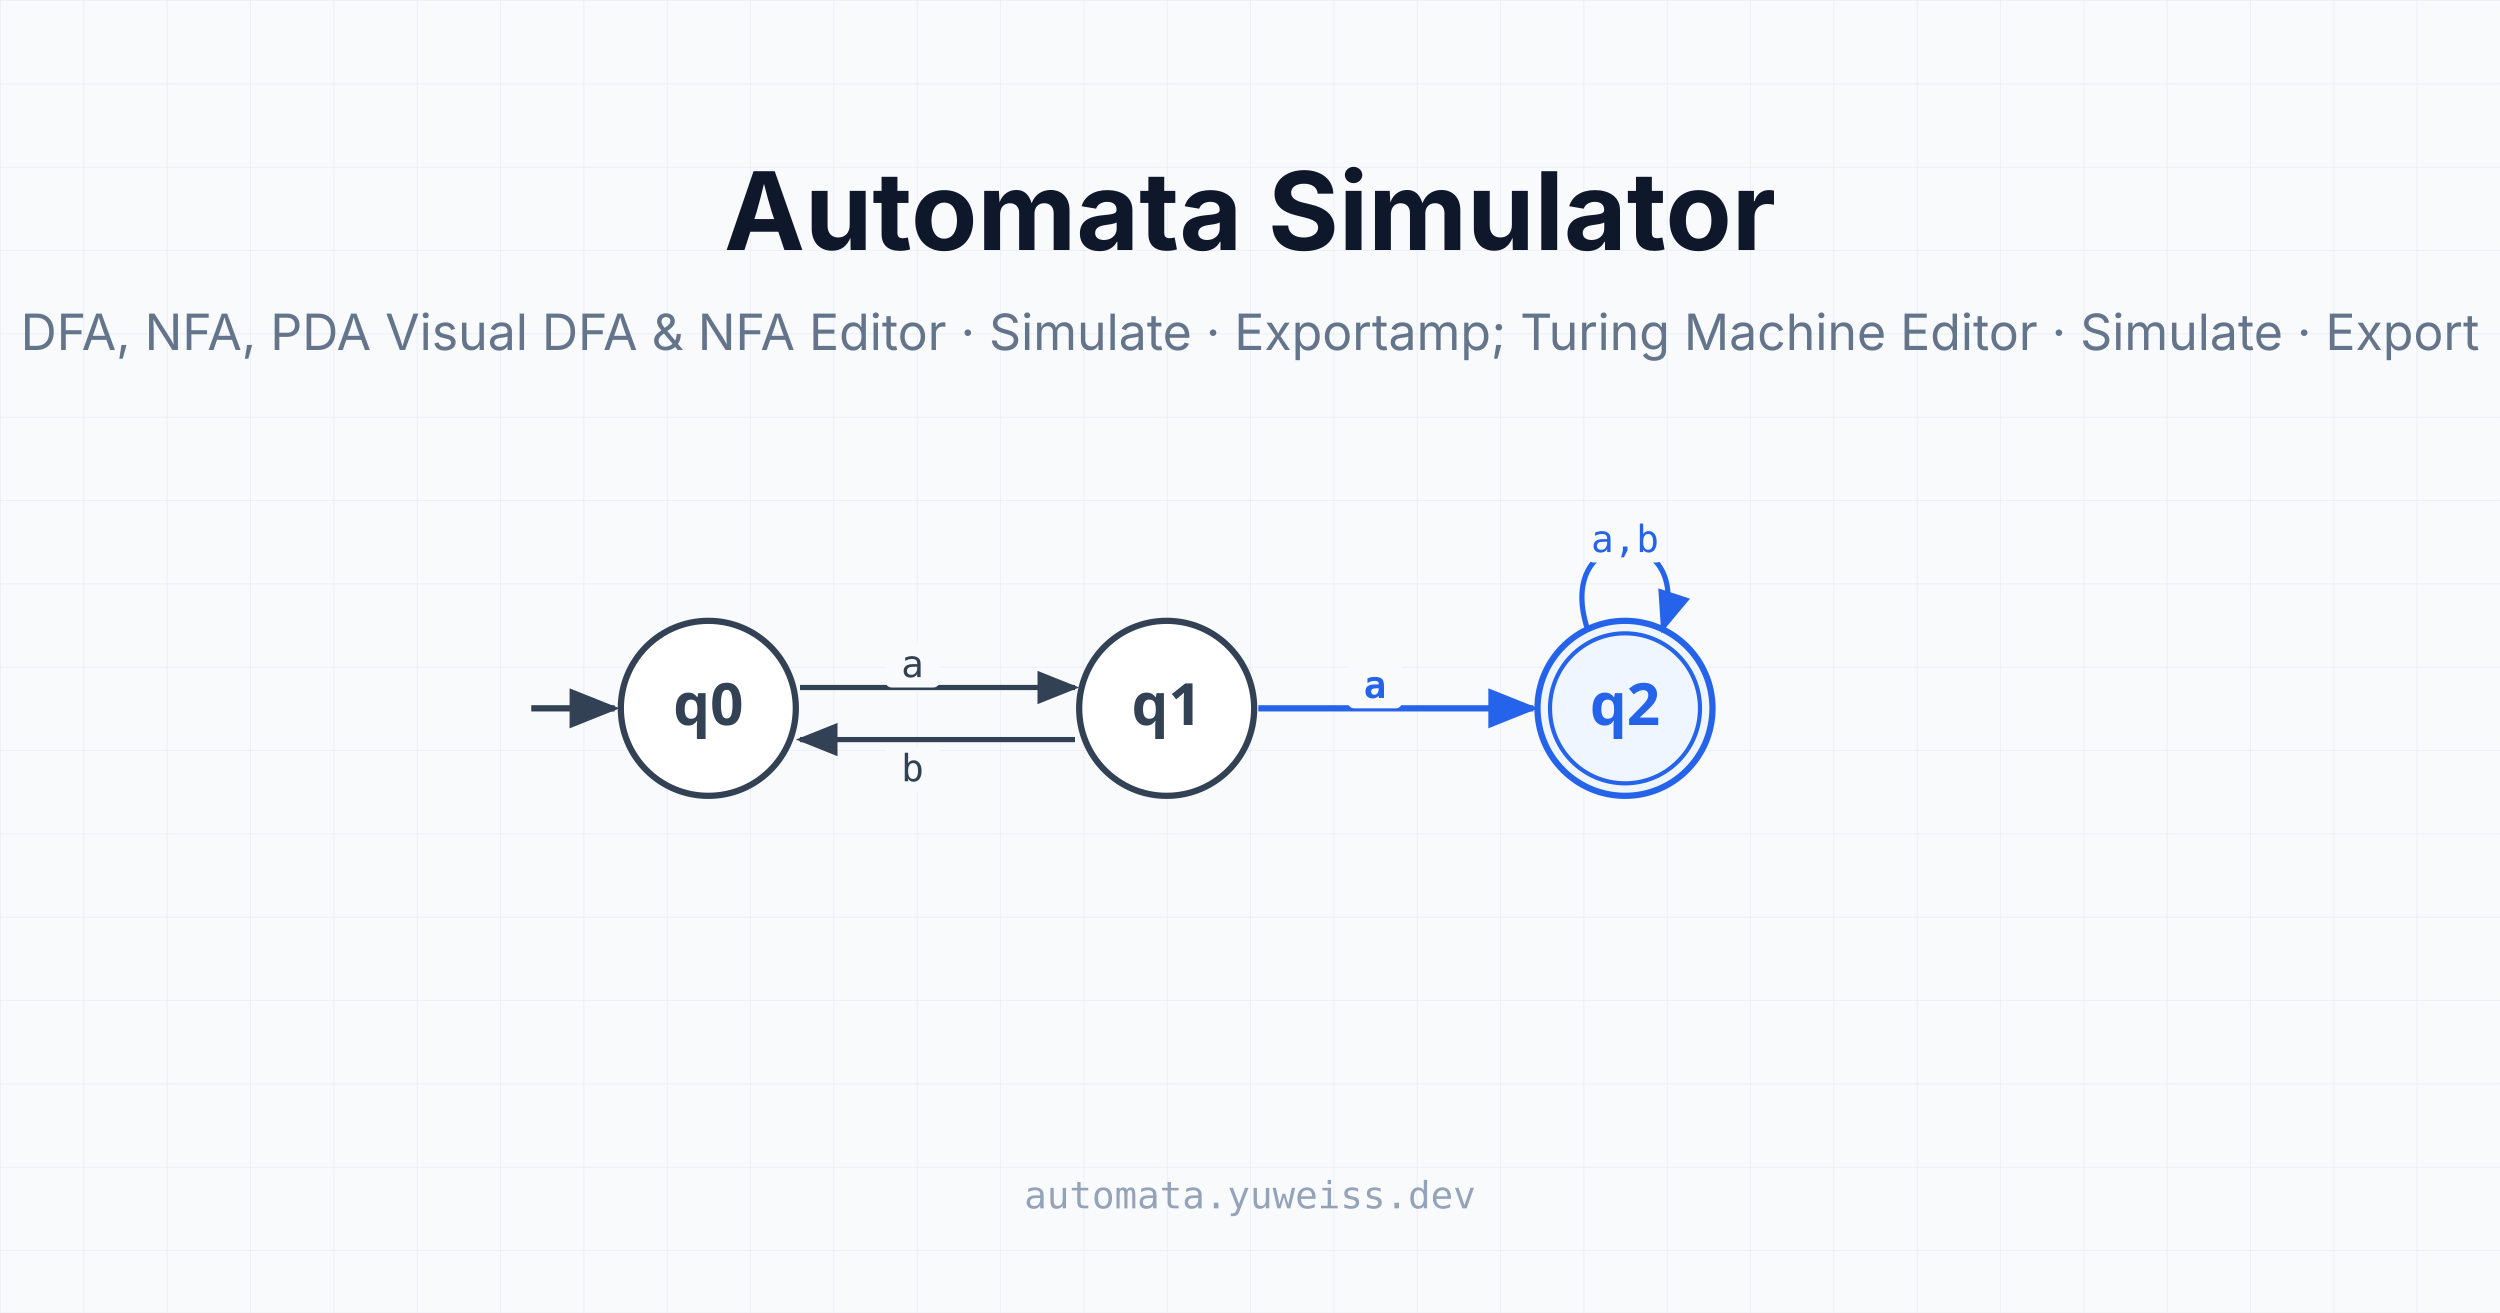
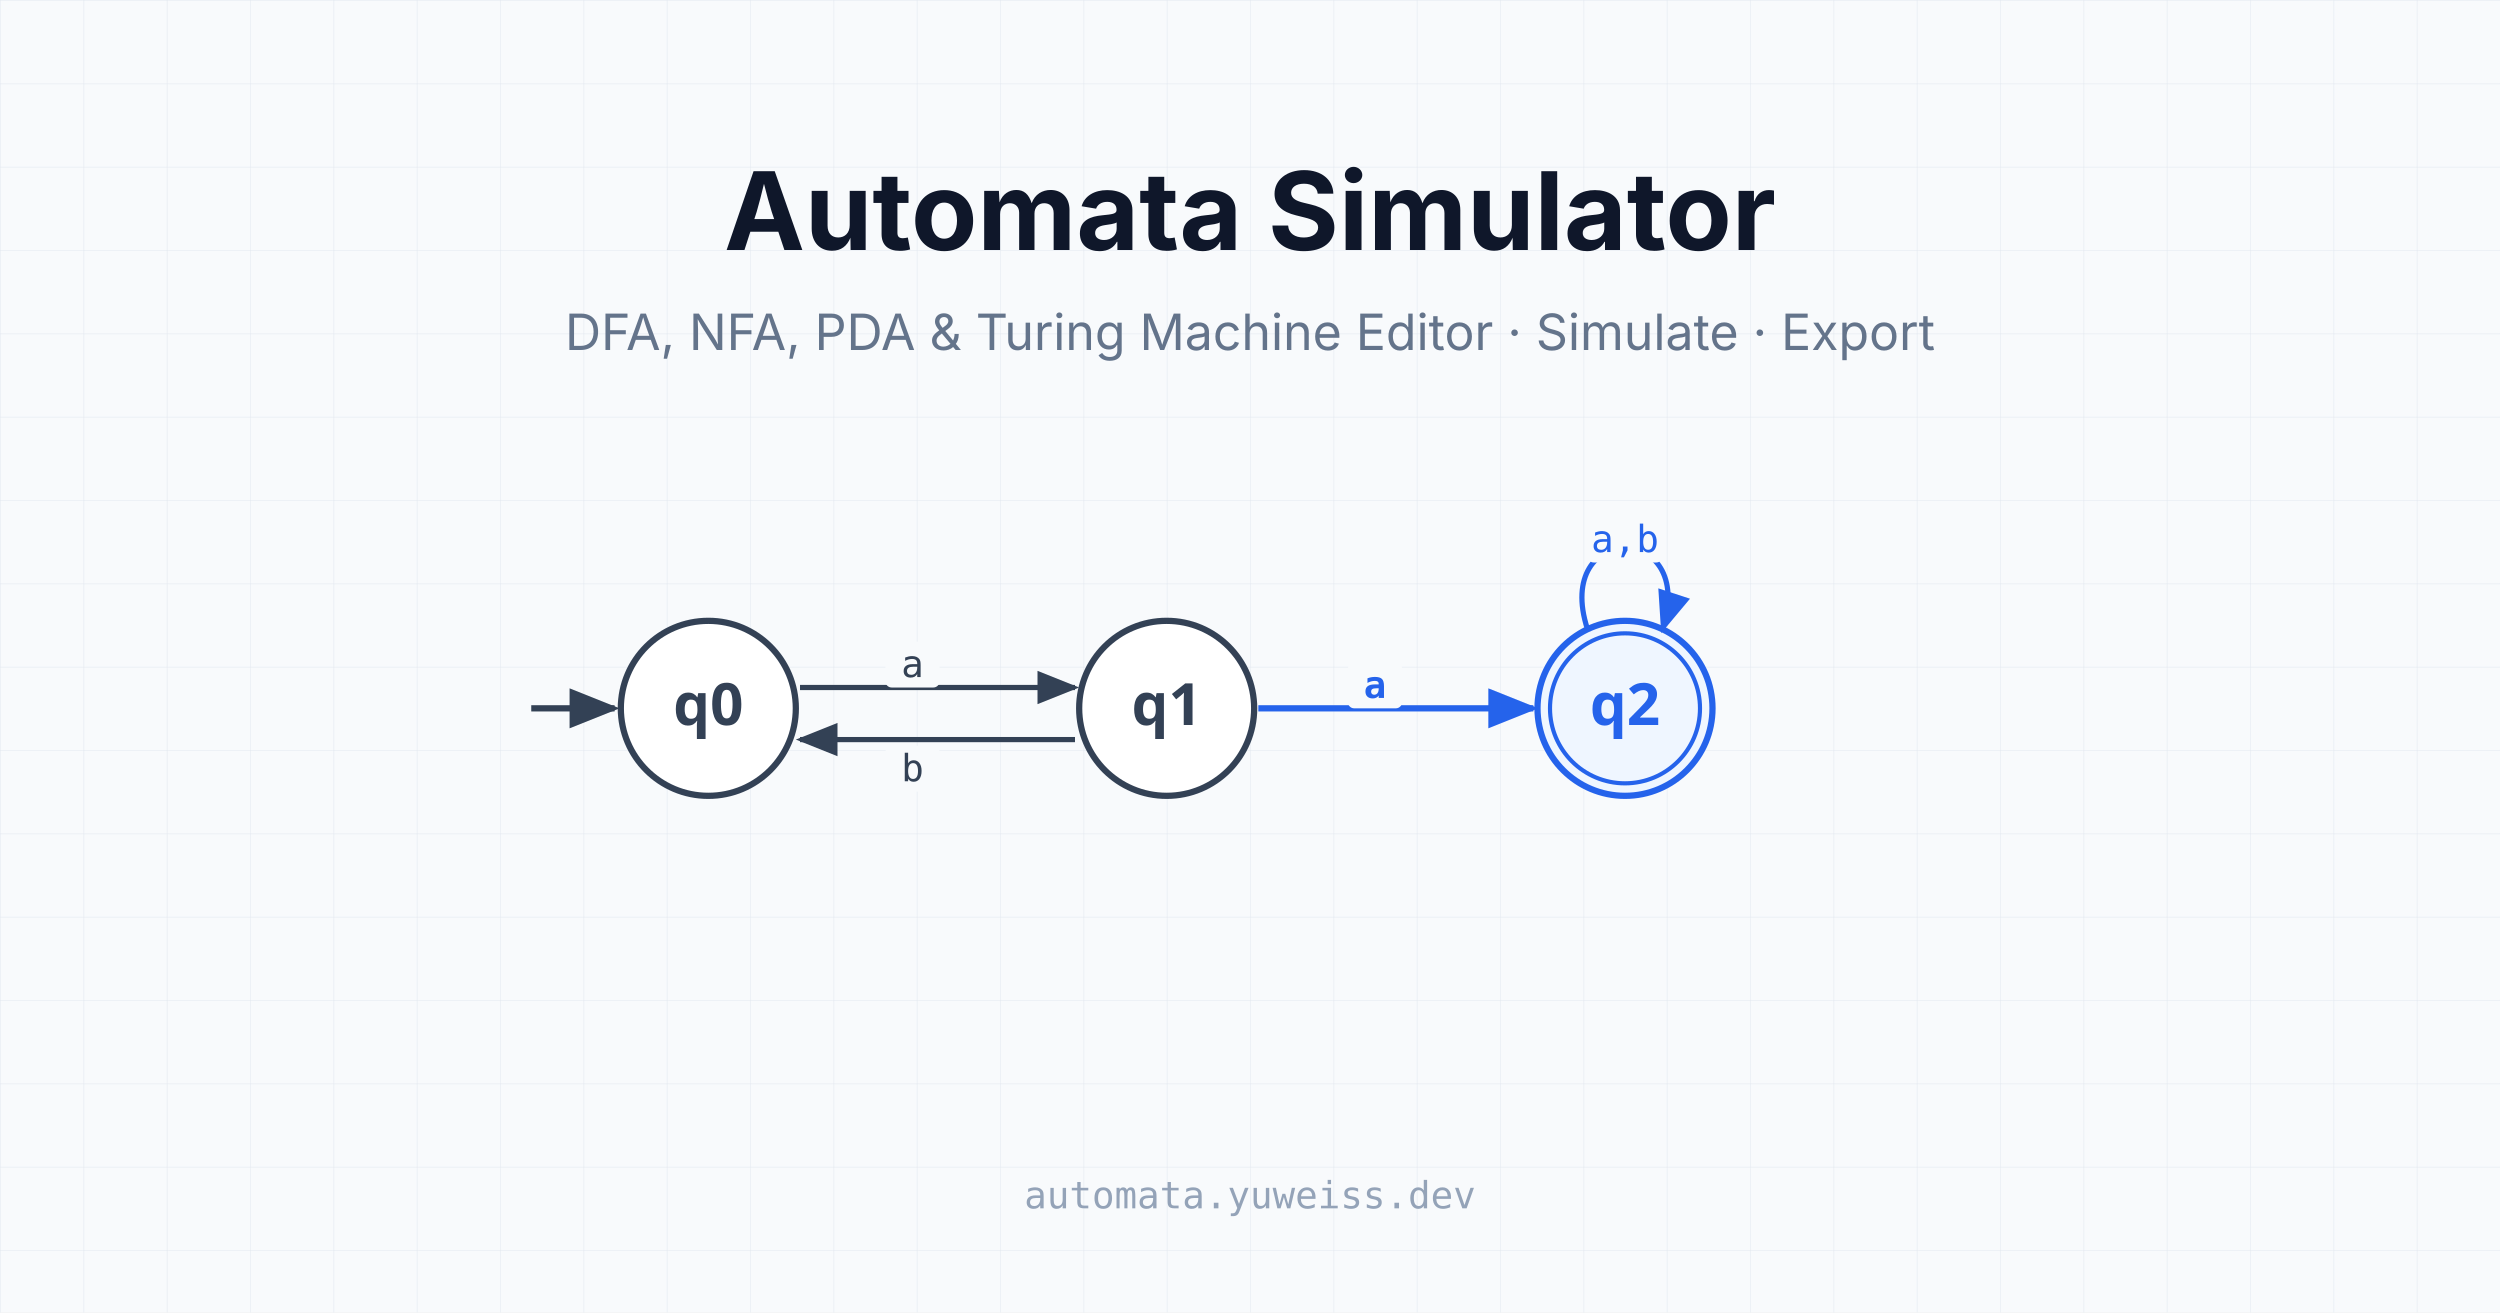
<svg xmlns="http://www.w3.org/2000/svg" width="1200" height="630" viewBox="0 0 1200 630">
  <rect width="1200" height="630" fill="#f8fafc" rx="0" />
  <defs>
    <pattern id="grid" width="40" height="40" patternUnits="userSpaceOnUse">
      <path d="M 40 0 L 0 0 0 40" fill="none" stroke="#e2e8f0" stroke-width="0.5" />
    </pattern>
    <marker id="arr" viewBox="0 0 10 10" refX="9" refY="5" markerWidth="8" markerHeight="8" orient="auto">
      <path d="M 0 1 L 10 5 L 0 9 z" fill="#334155" />
    </marker>
    <marker id="arr-blue" viewBox="0 0 10 10" refX="9" refY="5" markerWidth="8" markerHeight="8" orient="auto">
      <path d="M 0 1 L 10 5 L 0 9 z" fill="#2563eb" />
    </marker>
  </defs>
  <rect width="1200" height="630" fill="url(#grid)" />
  <circle cx="340" cy="340" r="42" fill="#ffffff" stroke="#334155" stroke-width="3" />
  <text x="340" y="348" text-anchor="middle" font-family="system-ui, sans-serif" font-size="28" font-weight="600" fill="#334155">q0</text>
  <line x1="255" y1="340" x2="295" y2="340" stroke="#334155" stroke-width="3" marker-end="url(#arr)" />
  <circle cx="560" cy="340" r="42" fill="#ffffff" stroke="#334155" stroke-width="3" />
  <text x="560" y="348" text-anchor="middle" font-family="system-ui, sans-serif" font-size="28" font-weight="600" fill="#334155">q1</text>
  <circle cx="780" cy="340" r="42" fill="#eff6ff" stroke="#2563eb" stroke-width="3" />
  <circle cx="780" cy="340" r="36" fill="none" stroke="#2563eb" stroke-width="2" />
  <text x="780" y="348" text-anchor="middle" font-family="system-ui, sans-serif" font-size="28" font-weight="600" fill="#2563eb">q2</text>
  <line x1="384" y1="330" x2="516" y2="330" stroke="#334155" stroke-width="2.5" marker-end="url(#arr)" />
  <rect x="425" y="308" width="26" height="22" fill="#f8fafc" rx="3" />
  <text x="438" y="325" text-anchor="middle" font-family="ui-monospace, monospace" font-size="18" font-weight="500" fill="#334155">a</text>
  <line x1="516" y1="355" x2="384" y2="355" stroke="#334155" stroke-width="2.5" marker-end="url(#arr)" />
  <rect x="425" y="358" width="26" height="22" fill="#f8fafc" rx="3" />
  <text x="438" y="375" text-anchor="middle" font-family="ui-monospace, monospace" font-size="18" font-weight="500" fill="#334155">b</text>
  <line x1="604" y1="340" x2="736" y2="340" stroke="#2563eb" stroke-width="3" marker-end="url(#arr-blue)" />
  <rect x="647" y="318" width="26" height="22" fill="#f8fafc" rx="3" />
  <text x="660" y="335" text-anchor="middle" font-family="ui-monospace, monospace" font-size="18" font-weight="600" fill="#2563eb">a</text>
  <path d="M 762 302 C 745 250 815 250 798 302" fill="none" stroke="#2563eb" stroke-width="2.5" marker-end="url(#arr-blue)" />
  <rect x="762" y="248" width="36" height="22" fill="#f8fafc" rx="3" />
  <text x="780" y="265" text-anchor="middle" font-family="ui-monospace, monospace" font-size="18" font-weight="500" fill="#2563eb">a,b</text>
  <text x="600" y="120" text-anchor="middle" font-family="system-ui, -apple-system, sans-serif" font-size="52" font-weight="700" fill="#0f172a">Automata Simulator</text>
-   <text x="600" y="168" text-anchor="middle" font-family="system-ui, -apple-system, sans-serif" font-size="24" font-weight="400" fill="#64748b">DFA, NFA, PDA Visual DFA &amp; NFA Editor · Simulate · Exportamp; Turing Machine Editor · Simulate · Export</text>
+   <text x="600" y="168" text-anchor="middle" font-family="system-ui, -apple-system, sans-serif" font-size="24" font-weight="400" fill="#64748b">DFA, NFA, PDA &amp; Turing Machine Editor · Simulate · Export</text>
  <text x="600" y="580" text-anchor="middle" font-family="ui-monospace, monospace" font-size="18" font-weight="400" fill="#94a3b8">automata.yuweiss.dev</text>
</svg>
